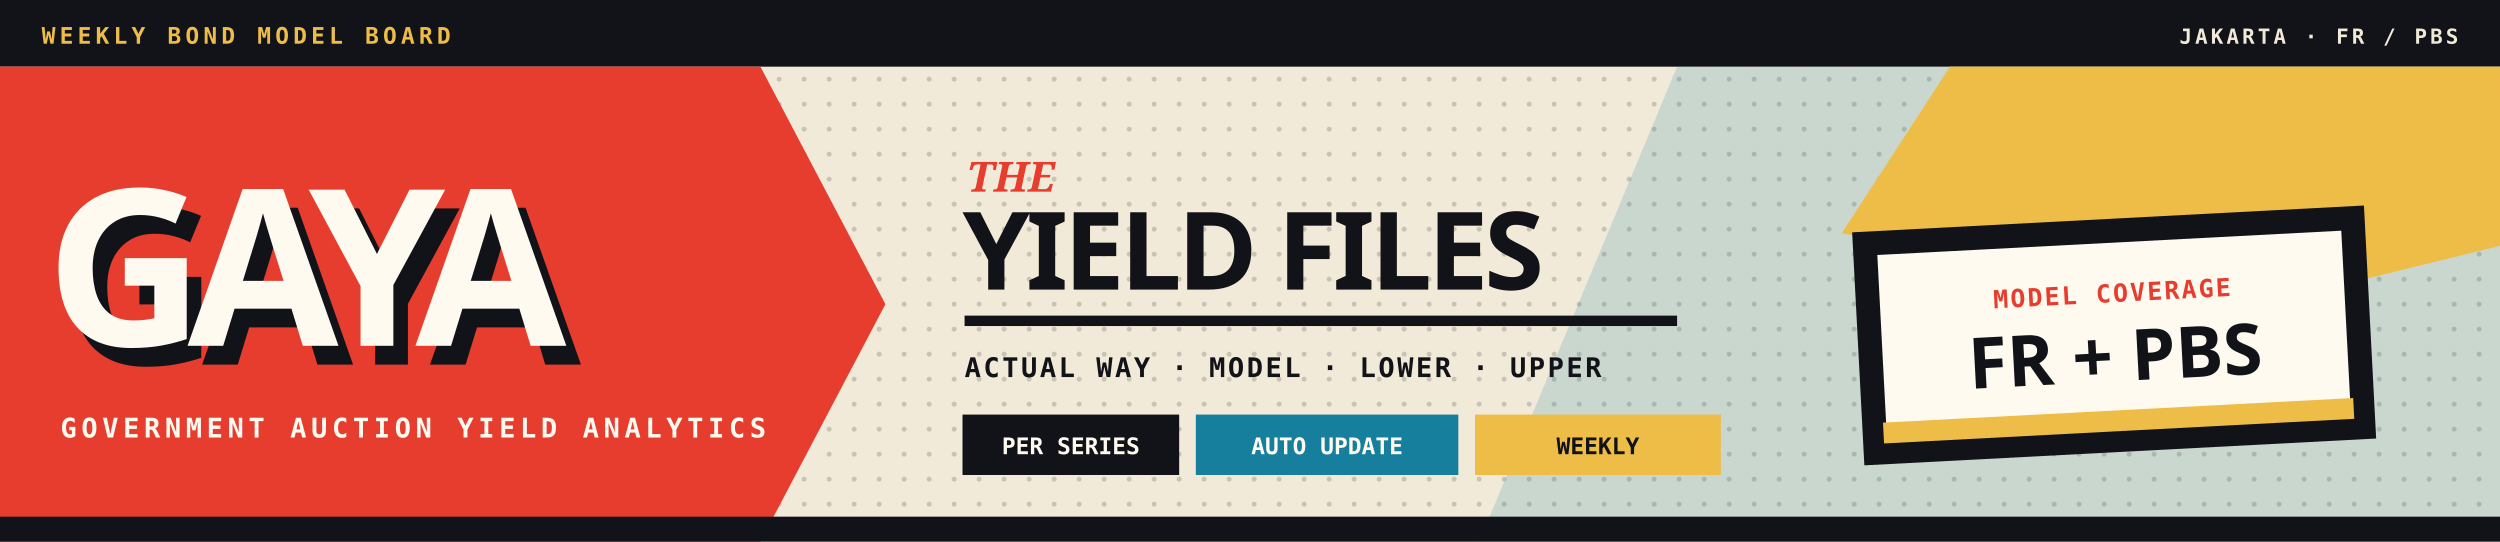
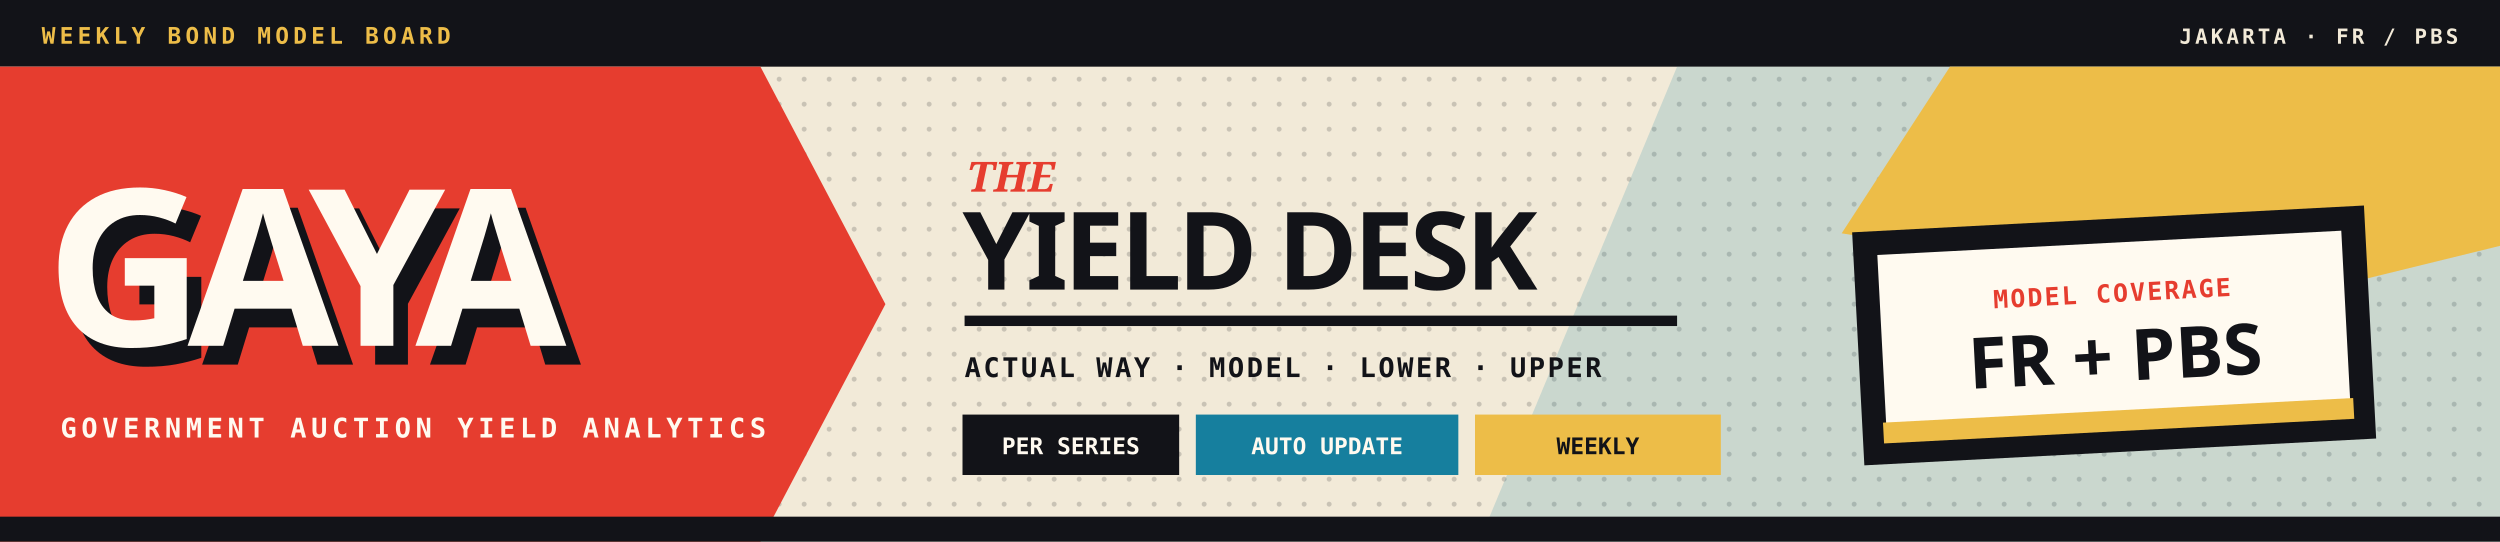
<svg xmlns="http://www.w3.org/2000/svg" width="1200" height="260" viewBox="0 0 1200 260" role="img" aria-labelledby="title desc">
  <defs>
    <pattern id="dots" width="12" height="12" patternUnits="userSpaceOnUse">
      <circle cx="2" cy="2" r="1.2" fill="#121318" opacity=".18" />
    </pattern>
  </defs>
  <rect width="1200" height="260" fill="#f2ead8" />
  <rect width="1200" height="32" fill="#121318" />
  <rect y="32" width="1200" height="228" fill="url(#dots)" />
  <path d="M0 32H365L425 146L365 260H0Z" fill="#e63d2f" />
  <path d="M805 32H1200V260H710Z" fill="#167f9e" opacity=".18" />
  <path d="M936 32H1200V118L1090 145L884 112Z" fill="#edbd48" />
  <path d="M0 248H1200V260H0Z" fill="#121318" />
  <text x="20" y="21" fill="#edbd48" font-family="ui-monospace, SFMono-Regular, Consolas, monospace" font-size="11" font-weight="900" letter-spacing="2">WEEKLY BOND MODEL BOARD</text>
  <text x="1180" y="21" text-anchor="end" fill="#f2ead8" font-family="ui-monospace, SFMono-Regular, Consolas, monospace" font-size="10" font-weight="800" letter-spacing="1.5">JAKARTA · FR / PBS</text>
  <text x="29" y="175" fill="#121318" font-family="Arial Black, Impact, sans-serif" font-size="105" font-weight="900" letter-spacing="-8">GAYA</text>
  <text x="22" y="166" fill="#fffaf0" font-family="Arial Black, Impact, sans-serif" font-size="105" font-weight="900" letter-spacing="-8">GAYA</text>
  <text x="29" y="210" fill="#fffaf0" font-family="ui-monospace, SFMono-Regular, Consolas, monospace" font-size="13" font-weight="900" letter-spacing="2.2">GOVERNMENT AUCTION YIELD ANALYTICS</text>
  <text x="464" y="92" fill="#e63d2f" font-family="Georgia, serif" font-size="20" font-weight="700" font-style="italic">THE</text>
-   <text x="462" y="139" fill="#121318" font-family="Arial Black, Impact, sans-serif" font-size="52" font-weight="900" letter-spacing="-2">YIELD FILES</text>
+   <text x="462" y="139" fill="#121318" font-family="Arial Black, Impact, sans-serif" font-size="52" font-weight="900" letter-spacing="-2">YIELD DESK</text>
  <line x1="463" y1="154" x2="805" y2="154" stroke="#121318" stroke-width="5" />
  <text x="463" y="181" fill="#121318" font-family="ui-monospace, SFMono-Regular, Consolas, monospace" font-size="13" font-weight="800" letter-spacing="1.2">ACTUAL WAY · MODEL · LOWER · UPPER</text>
  <rect x="462" y="199" width="104" height="29" fill="#121318" />
  <rect x="574" y="199" width="126" height="29" fill="#167f9e" />
  <rect x="708" y="199" width="118" height="29" fill="#edbd48" />
  <text x="514" y="218" text-anchor="middle" fill="#fffaf0" font-family="ui-monospace, SFMono-Regular, Consolas, monospace" font-size="11" font-weight="900">PER SERIES</text>
  <text x="637" y="218" text-anchor="middle" fill="#fffaf0" font-family="ui-monospace, SFMono-Regular, Consolas, monospace" font-size="11" font-weight="900">AUTO UPDATE</text>
  <text x="767" y="218" text-anchor="middle" fill="#121318" font-family="ui-monospace, SFMono-Regular, Consolas, monospace" font-size="11" font-weight="900">WEEKLY</text>
  <g transform="rotate(-3 1015 165)">
    <rect x="892" y="105" width="246" height="112" fill="#121318" />
    <rect x="902" y="115" width="226" height="92" fill="#fffaf0" stroke="#121318" stroke-width="3" />
    <text x="1015" y="145" text-anchor="middle" fill="#e63d2f" font-family="ui-monospace, SFMono-Regular, Consolas, monospace" font-size="12" font-weight="900" letter-spacing="1">MODEL COVERAGE</text>
    <text x="1015" y="183" text-anchor="middle" fill="#121318" font-family="Arial Black, Impact, sans-serif" font-size="34" font-weight="900">FR + PBS</text>
    <rect x="902" y="197" width="226" height="10" fill="#edbd48" />
  </g>
</svg>
